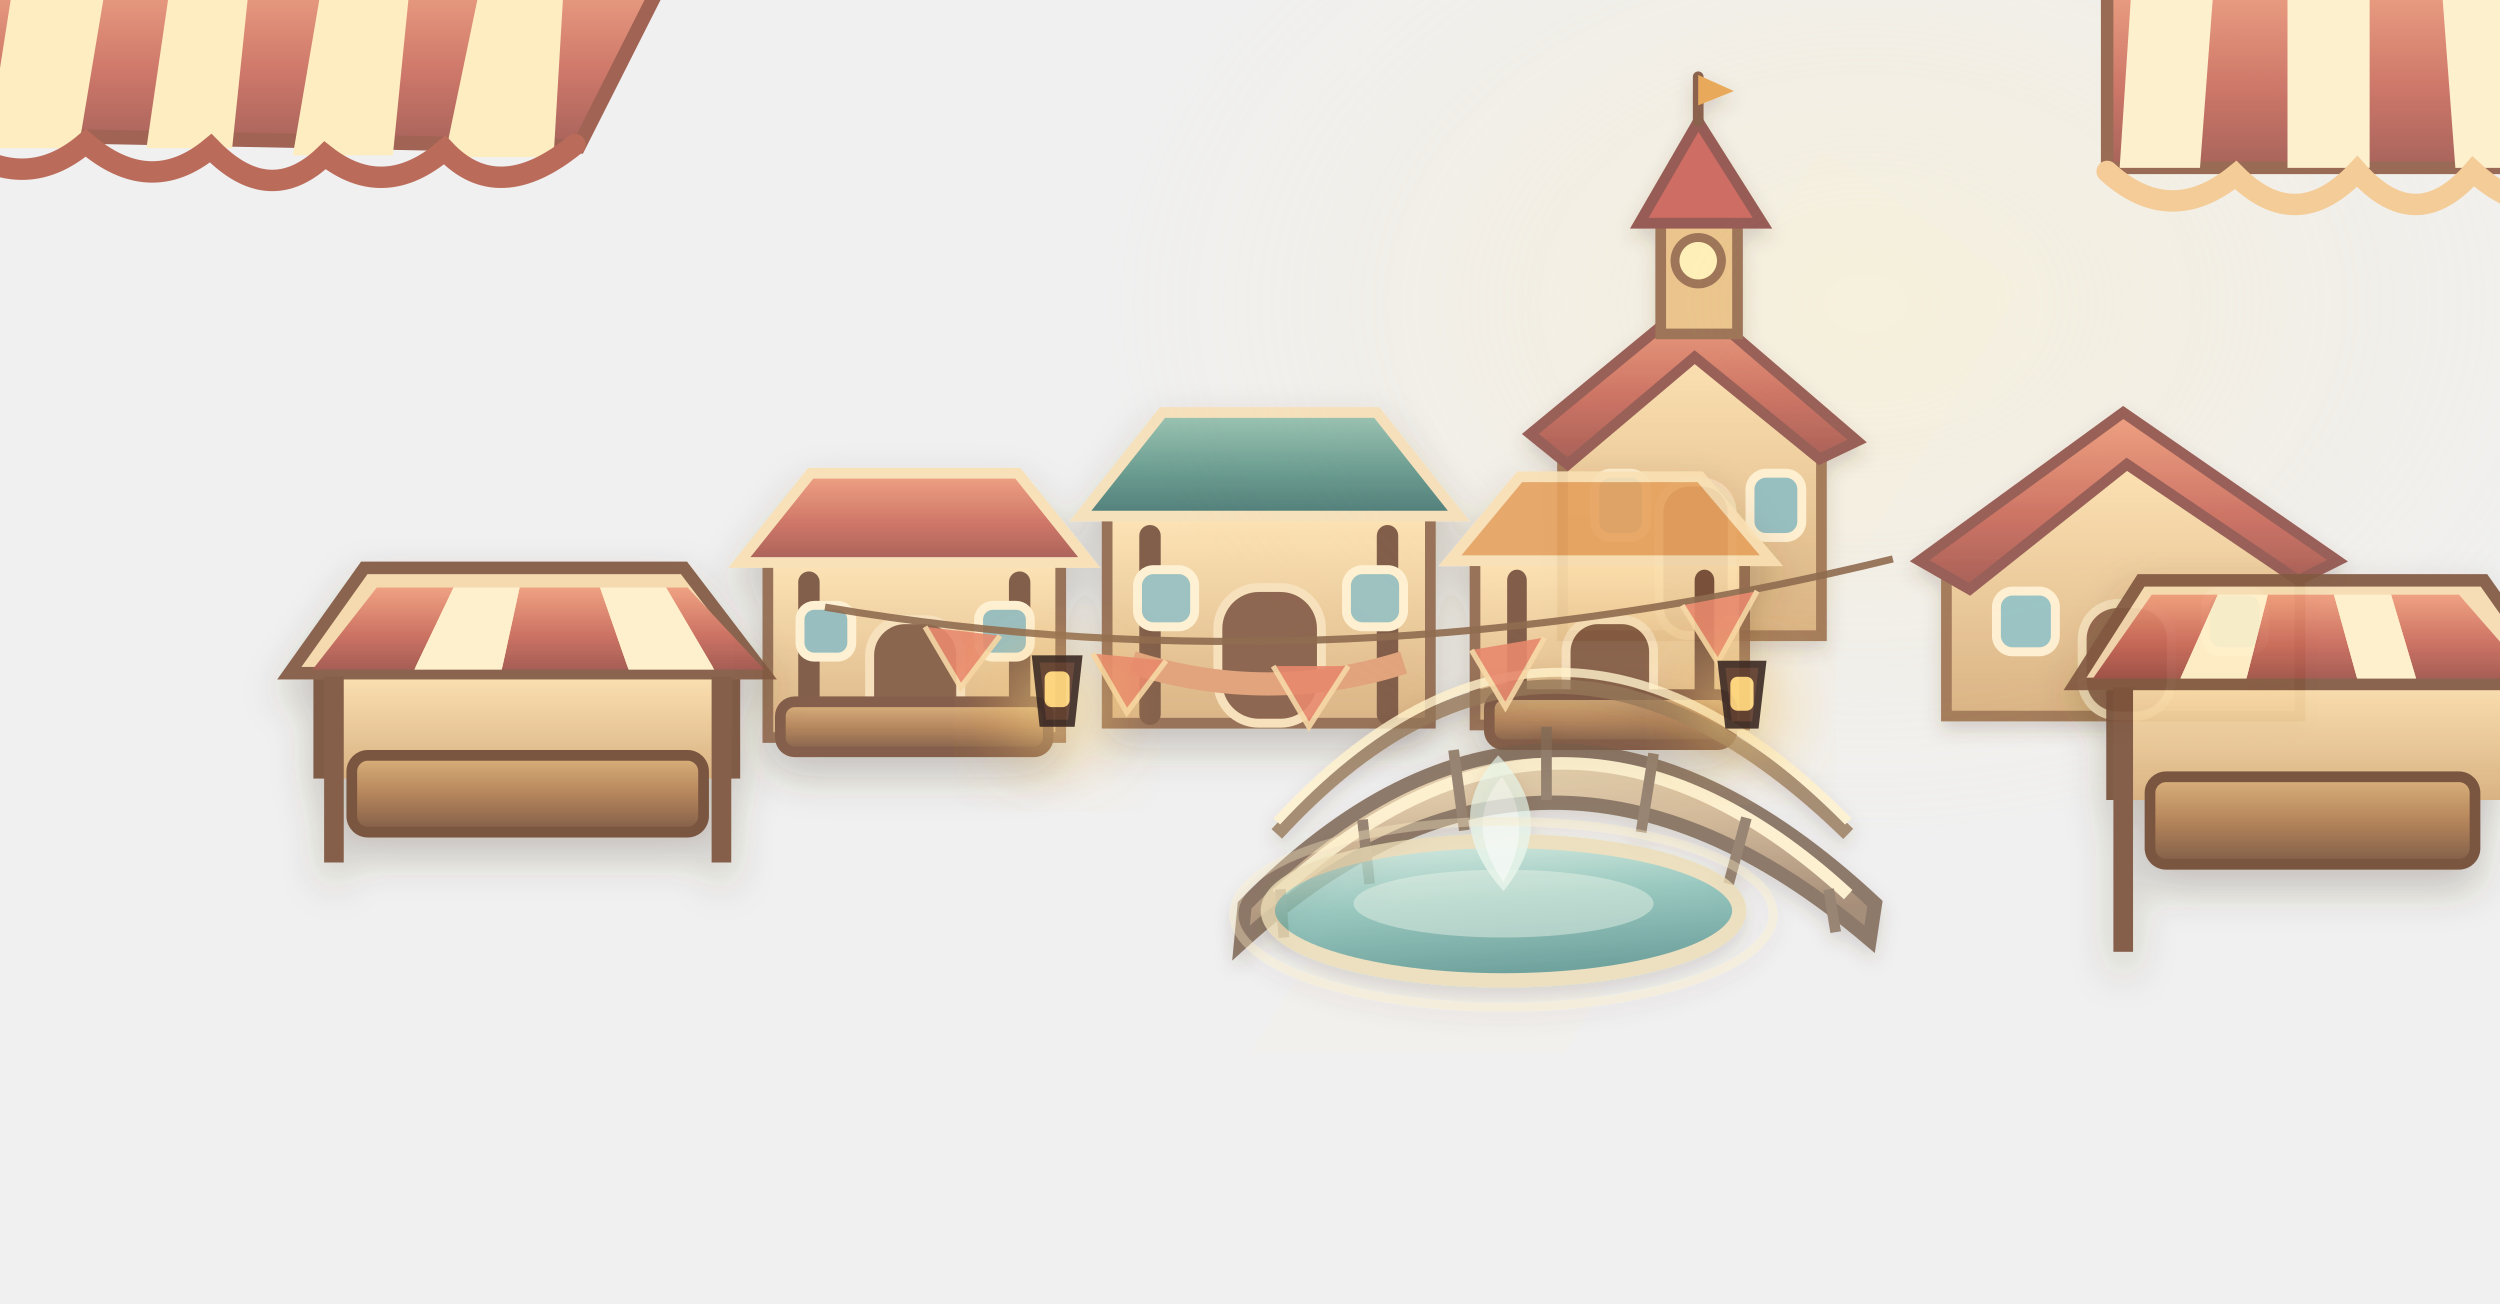
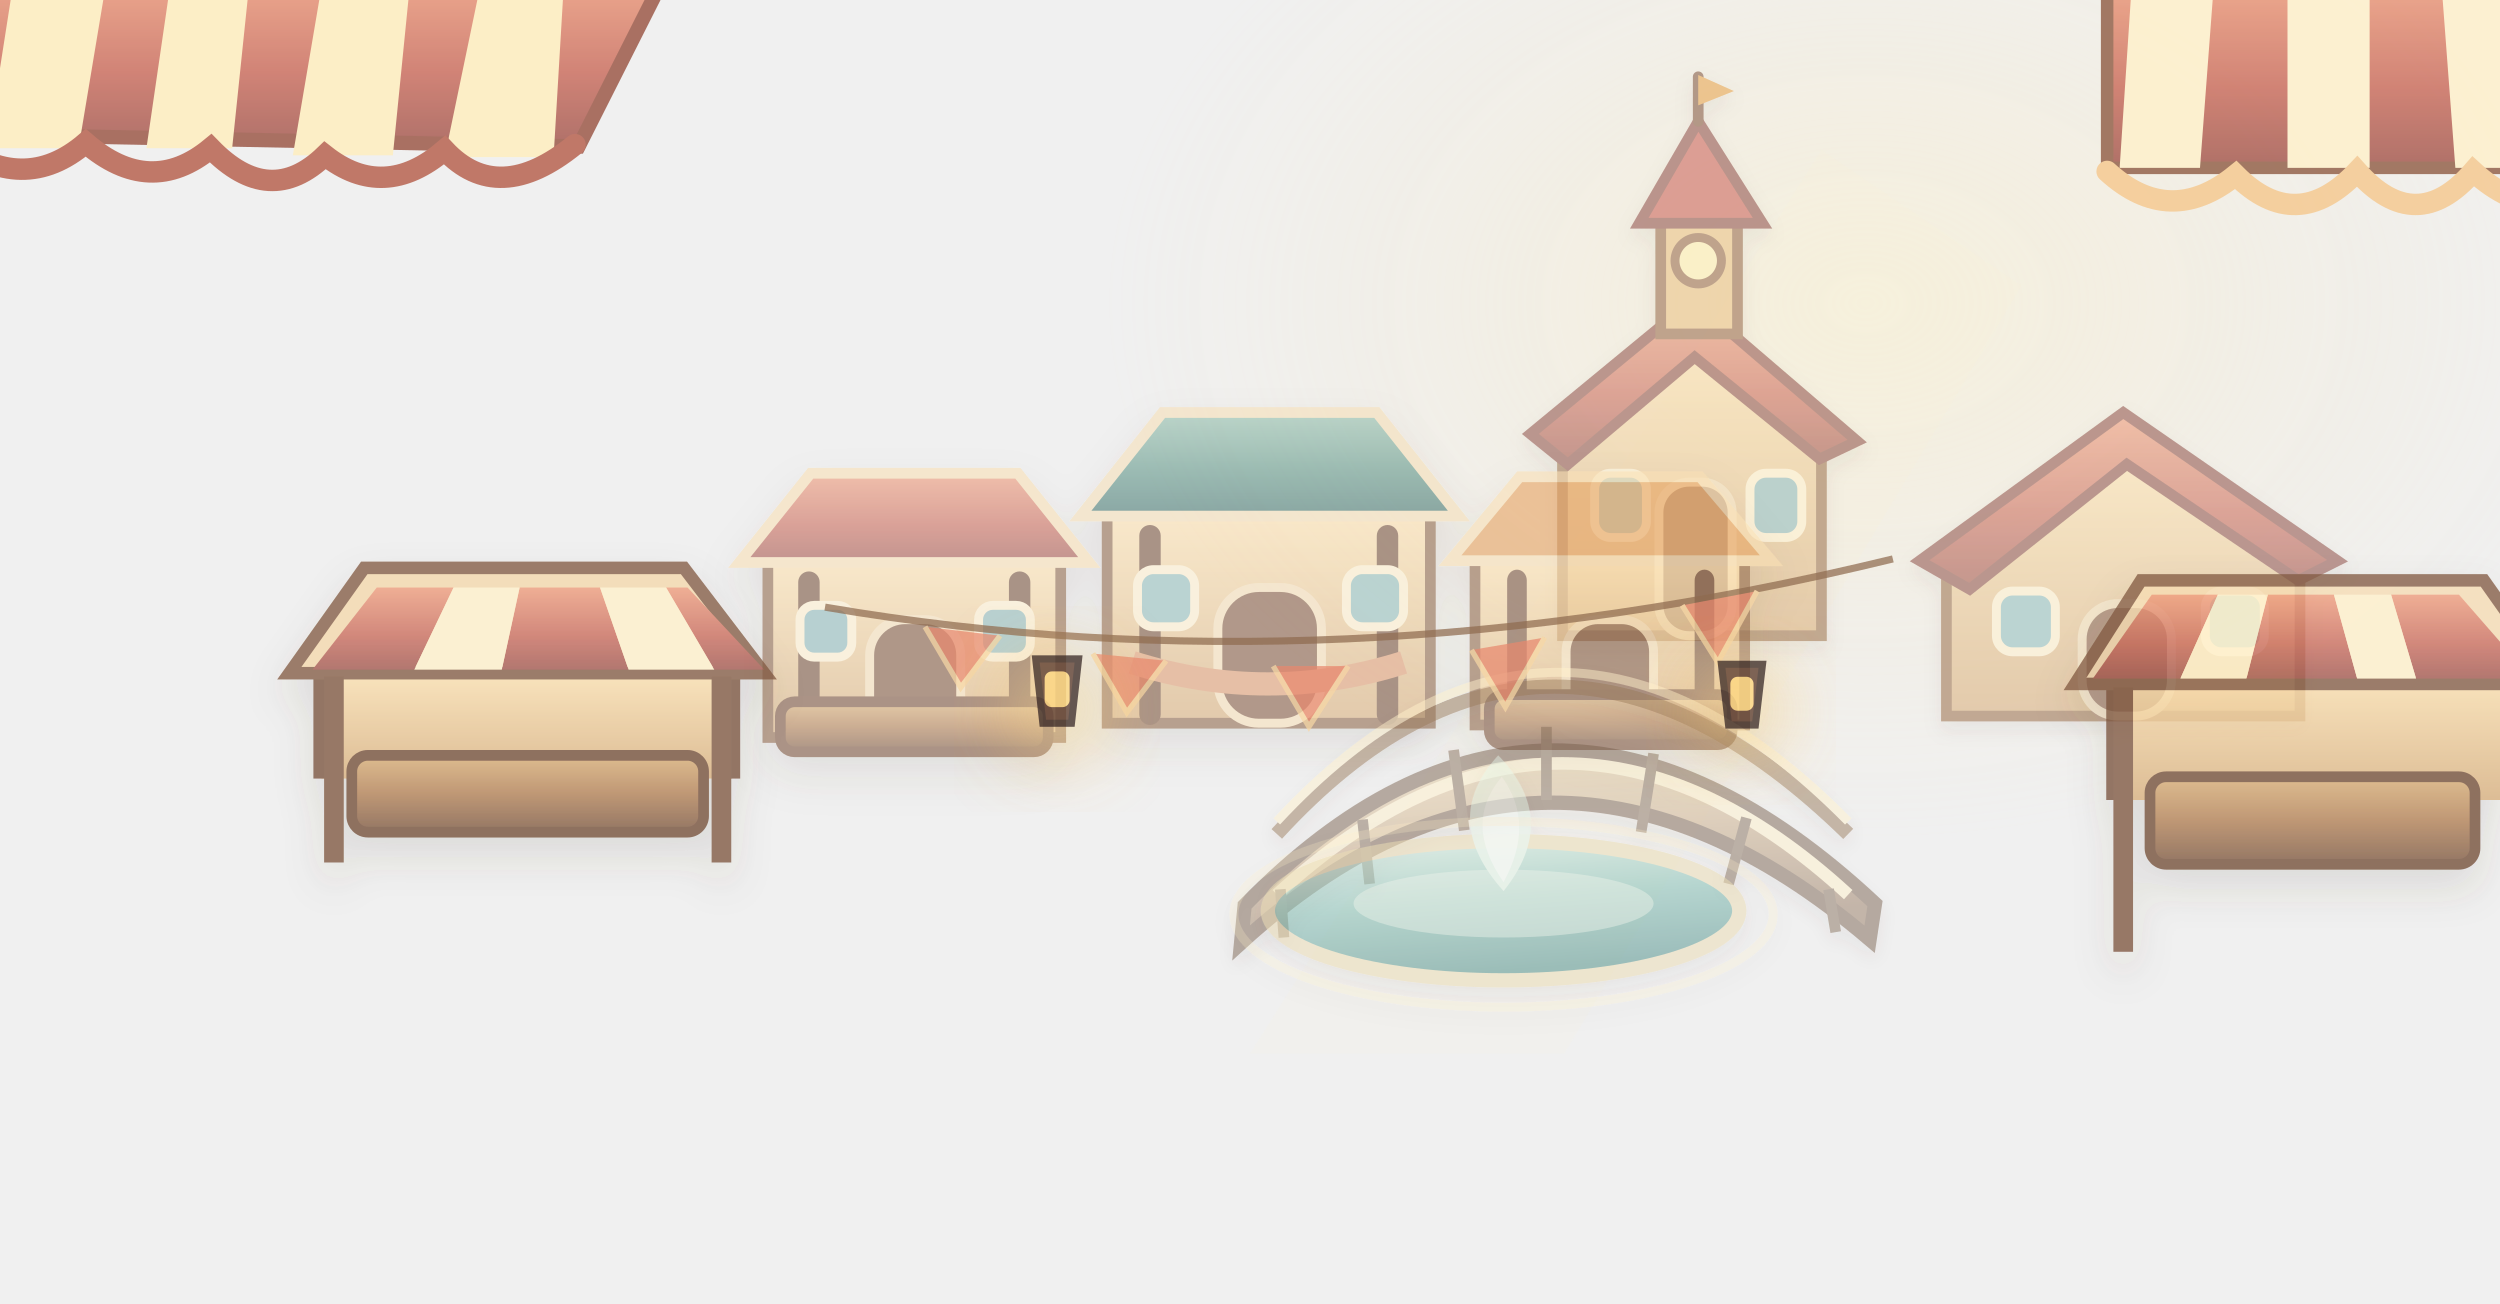
<svg xmlns="http://www.w3.org/2000/svg" viewBox="0 0 1400 730" role="img" aria-label="Transparent Tallenga market architecture overlay">
  <defs>
    <linearGradient id="plaster" x2="0" y2="1">
      <stop stop-color="#ffe3b0" />
      <stop offset="1" stop-color="#d7ad79" />
    </linearGradient>
    <linearGradient id="terracotta" x2="0" y2="1">
      <stop stop-color="#ef9a78" />
      <stop offset=".58" stop-color="#c96858" />
      <stop offset="1" stop-color="#9f5148" />
    </linearGradient>
    <linearGradient id="tealRoof" x2="0" y2="1">
      <stop stop-color="#94c0ae" />
      <stop offset=".55" stop-color="#5e9587" />
      <stop offset="1" stop-color="#3f716c" />
    </linearGradient>
    <linearGradient id="wood" x2="0" y2="1">
      <stop stop-color="#d9ad72" />
      <stop offset=".48" stop-color="#b27e50" />
      <stop offset="1" stop-color="#765038" />
    </linearGradient>
    <linearGradient id="bridgeStone" x2=".25" y2="1">
      <stop stop-color="#eed8ae" />
      <stop offset=".52" stop-color="#c9aa83" />
      <stop offset="1" stop-color="#92745b" />
    </linearGradient>
    <linearGradient id="water" x2=".25" y2="1">
      <stop stop-color="#d7eee2" />
      <stop offset=".52" stop-color="#7ebbb0" />
      <stop offset="1" stop-color="#4d8d88" />
    </linearGradient>
    <radialGradient id="goldGlow">
      <stop stop-color="#fff4bd" stop-opacity=".96" />
      <stop offset=".38" stop-color="#f9c969" stop-opacity=".42" />
      <stop offset="1" stop-color="#e69e3f" stop-opacity="0" />
    </radialGradient>
    <radialGradient id="sunWash">
      <stop stop-color="#fff1b7" stop-opacity=".32" />
      <stop offset=".58" stop-color="#ffe5a5" stop-opacity=".11" />
      <stop offset="1" stop-color="#ffe5a5" stop-opacity="0" />
    </radialGradient>
    <filter id="shadow" x="-30%" y="-30%" width="160%" height="180%">
-       <feDropShadow dx="0" dy="11" stdDeviation="11" flood-color="#4c392a" flood-opacity=".28" />
+       <feDropShadow dx="0" dy="11" stdDeviation="11" flood-color="#4c392a" flood-opacity=".16" />
    </filter>
    <filter id="softShadow" x="-30%" y="-30%" width="160%" height="180%">
-       <feDropShadow dx="0" dy="5" stdDeviation="5" flood-color="#4c392a" flood-opacity=".2" />
+       <feDropShadow dx="0" dy="5" stdDeviation="5" flood-color="#4c392a" flood-opacity=".12" />
    </filter>
    <filter id="glow">
      <feGaussianBlur stdDeviation="16" />
    </filter>
  </defs>
  <ellipse cx="1045" cy="170" rx="430" ry="300" fill="url(#sunWash)" />
  <path d="M1020 84L700 590L876 590L1132 160Z" fill="#fff0b4" opacity=".055" />
-   <g id="market-skyline" opacity=".9" filter="url(#softShadow)">
+   <g id="market-skyline" opacity=".56" filter="url(#softShadow)">
    <g transform="translate(875 104)">
      <path d="M0 252V132L74 82L145 136V252Z" fill="url(#plaster)" stroke="#9c714e" stroke-width="6" />
      <path d="M-18 139L73 64L165 143L144 153L74 96L3 156Z" fill="url(#terracotta)" stroke="#8f5149" stroke-width="6" />
      <rect x="54" y="166" width="41" height="86" rx="17" fill="#8a5d40" stroke="#f6ddb2" stroke-width="5" />
      <rect x="18" y="161" width="29" height="36" rx="9" fill="#8ebabc" stroke="#fff0cf" stroke-width="5" />
      <rect x="105" y="161" width="29" height="36" rx="9" fill="#8ebabc" stroke="#fff0cf" stroke-width="5" />
      <path d="M55 83V18L76 -22L98 18V83Z" fill="#e9c083" stroke="#956749" stroke-width="6" />
      <path d="M43 21L76 -36L112 21Z" fill="#c95f55" stroke="#8d4d46" stroke-width="6" />
      <circle cx="76" cy="42" r="13" fill="#fff0b4" stroke="#956749" stroke-width="5" />
      <path d="M76 -36v-25" stroke="#80523d" stroke-width="6" stroke-linecap="round" />
      <path d="M76 -62l20 9-20 8Z" fill="#e7a34b" />
    </g>
    <g transform="translate(1090 250)">
      <path d="M0 151V57L98 3L198 61V151Z" fill="url(#plaster)" stroke="#9c714e" stroke-width="6" />
      <path d="M-15 64L99 -19L219 64L197 75L101 10L13 80Z" fill="url(#terracotta)" stroke="#8f5149" stroke-width="6" />
      <rect x="76" y="88" width="50" height="63" rx="20" fill="#8a5d40" stroke="#f5deb4" stroke-width="5" />
      <rect x="28" y="81" width="33" height="34" rx="9" fill="#91bfc0" stroke="#fff0cf" stroke-width="5" />
      <rect x="145" y="81" width="33" height="34" rx="9" fill="#91bfc0" stroke="#fff0cf" stroke-width="5" />
    </g>
  </g>
-   <g id="market-stalls" opacity=".9" filter="url(#shadow)">
+   <g id="market-stalls" opacity=".58" filter="url(#shadow)">
    <g transform="translate(430 248)">
      <path d="M0 165V63H164V165Z" fill="url(#plaster)" stroke="#8e6548" stroke-width="6" />
      <path d="M-16 67L24 17H140L180 67Z" fill="url(#terracotta)" stroke="#f8dfb3" stroke-width="6" />
      <rect x="17" y="72" width="12" height="96" rx="6" fill="#765039" />
      <rect x="135" y="72" width="12" height="96" rx="6" fill="#765039" />
      <rect x="57" y="99" width="51" height="66" rx="20" fill="#80573e" stroke="#f7dfb7" stroke-width="5" />
      <rect x="18" y="91" width="29" height="29" rx="8" fill="#8eb8ba" stroke="#fff0ce" stroke-width="5" />
      <rect x="118" y="91" width="29" height="29" rx="8" fill="#8eb8ba" stroke="#fff0ce" stroke-width="5" />
      <rect x="7" y="145" width="150" height="28" rx="8" fill="url(#wood)" stroke="#795038" stroke-width="6" />
    </g>
    <g transform="translate(620 218)">
      <path d="M0 187V68H181V187Z" fill="url(#plaster)" stroke="#8e6548" stroke-width="6" />
      <path d="M-15 71L31 13H151L197 71Z" fill="url(#tealRoof)" stroke="#f5dfb6" stroke-width="6" />
      <rect x="18" y="76" width="12" height="112" rx="6" fill="#765039" />
      <rect x="151" y="76" width="12" height="112" rx="6" fill="#765039" />
      <rect x="62" y="111" width="58" height="76" rx="23" fill="#83593f" stroke="#f7dfb7" stroke-width="5" />
      <rect x="17" y="101" width="32" height="32" rx="9" fill="#93bdbb" stroke="#fff0ce" stroke-width="5" />
      <rect x="134" y="101" width="32" height="32" rx="9" fill="#93bdbb" stroke="#fff0ce" stroke-width="5" />
      <path d="M14 153Q90 177 166 153" fill="none" stroke="#df9b70" stroke-width="13" />
    </g>
    <g transform="translate(826 252)">
      <path d="M0 154V59H151V154Z" fill="url(#plaster)" stroke="#8e6548" stroke-width="6" />
      <path d="M-14 62L25 15H126L166 62Z" fill="#e5a15d" stroke="#f8dfb3" stroke-width="6" />
      <rect x="18" y="67" width="11" height="90" rx="6" fill="#765039" />
      <rect x="123" y="67" width="11" height="90" rx="6" fill="#765039" />
      <rect x="51" y="95" width="49" height="62" rx="18" fill="#80573e" stroke="#f7dfb7" stroke-width="5" />
      <rect x="8" y="137" width="136" height="28" rx="8" fill="url(#wood)" stroke="#795038" stroke-width="6" />
    </g>
  </g>
-   <g id="market-edge-stalls" opacity=".92" filter="url(#shadow)">
+   <g id="market-edge-stalls" opacity=".76" filter="url(#shadow)">
    <g transform="translate(180 336)">
      <path d="M0 100V37H230V100" fill="url(#plaster)" stroke="#765039" stroke-width="9" />
      <path d="M-18 41L24 -18H203L248 41Z" fill="#f5d7a9" stroke="#81583f" stroke-width="7" />
      <path d="M-5 39L31 -7H74L52 39ZM101 39L111 -7H156L172 39ZM220 39L193 -7H205L248 39Z" fill="url(#terracotta)" />
      <path d="M52 39L74 -7H111L101 39ZM172 39L156 -7H193L220 39Z" fill="#fff0c9" />
      <path d="M7 43v104m217-104v104" stroke="#7b533b" stroke-width="11" />
      <rect x="17" y="87" width="197" height="43" rx="9" fill="url(#wood)" stroke="#704832" stroke-width="6" />
    </g>
    <g transform="translate(1160 332)">
      <path d="M24 116V42H248V116" fill="url(#plaster)" stroke="#765039" stroke-width="9" />
      <path d="M2 51L39 -7H231L272 51Z" fill="#f6dbb1" stroke="#81583f" stroke-width="7" />
      <path d="M12 48L45 1H82L61 48ZM98 48L110 1H147L160 48ZM193 48L179 1H217L258 48Z" fill="url(#terracotta)" />
      <path d="M61 48L82 1H110L98 48ZM160 48L147 1H179L193 48Z" fill="#fff0c9" />
      <path d="M29 53v148m219-148v148" stroke="#7b533b" stroke-width="11" />
      <rect x="44" y="103" width="182" height="49" rx="9" fill="url(#wood)" stroke="#704832" stroke-width="6" />
    </g>
  </g>
-   <g id="market-bridge" opacity=".8" filter="url(#softShadow)" transform="translate(715 330)">
+   <g id="market-bridge" opacity=".48" filter="url(#softShadow)" transform="translate(715 330)">
    <path d="M-18 177Q151 4 335 176L332 196Q151 42-20 198Z" fill="url(#bridgeStone)" stroke="#745c49" stroke-width="8" />
    <path d="M0 171Q160 24 320 171" fill="none" stroke="#fff0c8" stroke-width="7" />
    <path d="M2 168L4 195M48 129L52 165M99 90L105 135M151 77L151 118M211 92L204 136M263 128L253 165M309 168L313 192" stroke="#826a54" stroke-width="6" />
    <path d="M0 137Q151 -28 320 137" fill="none" stroke="#947456" stroke-width="8" />
    <path d="M0 130Q155 -37 320 130" fill="none" stroke="#fff1ca" stroke-width="5" />
  </g>
-   <g id="market-fountain" opacity=".78" filter="url(#softShadow)">
+   <g id="market-fountain" opacity=".52" filter="url(#softShadow)">
    <ellipse cx="842" cy="510" rx="132" ry="39" fill="url(#water)" stroke="#eadbb3" stroke-width="8" />
    <ellipse cx="842" cy="506" rx="84" ry="19" fill="#e9f5e8" opacity=".46" />
    <path d="M842 499Q806 459 839 423Q874 459 842 499Z" fill="#e4f5e9" opacity=".86" />
    <path d="M842 494Q819 461 841 435Q860 461 842 494Z" fill="#fff" opacity=".56" />
    <ellipse cx="842" cy="512" rx="151" ry="52" fill="none" stroke="#fff0c7" stroke-width="5" opacity=".44" />
  </g>
-   <g id="market-bunting" opacity=".9">
+   <g id="market-bunting" opacity=".72">
    <path d="M462 340Q748 389 1060 313" fill="none" stroke="#8f6b4f" stroke-width="4" />
    <path d="M518 351l20 34 22-29M612 366l19 33 22-29M713 373l20 34 22-34M824 364l19 32 22-39M942 339l20 32 22-40" fill="#e8886d" stroke="#f7d7a5" stroke-width="3" />
  </g>
-   <g id="market-lanterns" opacity=".92">
+   <g id="market-lanterns" opacity=".78">
    <circle cx="592" cy="397" r="48" fill="url(#goldGlow)" filter="url(#glow)" />
    <path d="M580 369h24l-4 36h-16Z" fill="#5e3d2e" stroke="#3f2d25" stroke-width="4" />
    <rect x="585" y="376" width="14" height="20" rx="4" fill="#ffd77e" />
    <circle cx="975" cy="398" r="44" fill="url(#goldGlow)" filter="url(#glow)" />
    <path d="M964 372h23l-4 34h-15Z" fill="#5e3d2e" stroke="#3f2d25" stroke-width="4" />
    <rect x="969" y="379" width="13" height="19" rx="4" fill="#ffd77e" />
  </g>
-   <g id="market-foreground" opacity=".88" pointer-events="none">
+   <g id="market-foreground" opacity=".80" pointer-events="none">
    <path d="M-32 -17H374L324 82L-28 75Z" fill="url(#terracotta)" stroke="#97503f" stroke-width="8" />
    <path d="M8 -13H60L44 83H-7ZM96 -13H140L130 83H82ZM181 -13H230L220 87H164ZM270 -13H316L310 88H249Z" fill="#ffedbb" />
    <path d="M-27 79Q13 110 48 80Q84 111 118 83Q151 117 182 87Q215 113 249 84Q279 116 322 81" fill="none" stroke="#b45a46" stroke-width="12" stroke-linecap="round" />
    <g transform="translate(1180 -14)">
      <path d="M0 0h292v108H0Z" fill="url(#terracotta)" stroke="#8e5a42" stroke-width="7" />
      <path d="M14 2h46L52 108H7ZM101 2h46v106h-46ZM187 2h46l8 106h-46ZM270 2h40v106h-40Z" fill="#fff0c9" />
      <path d="M0 110Q35 142 72 112Q106 146 140 110Q173 147 205 110Q244 146 288 112" fill="none" stroke="#f5c78c" stroke-width="12" stroke-linecap="round" />
    </g>
  </g>
</svg>
